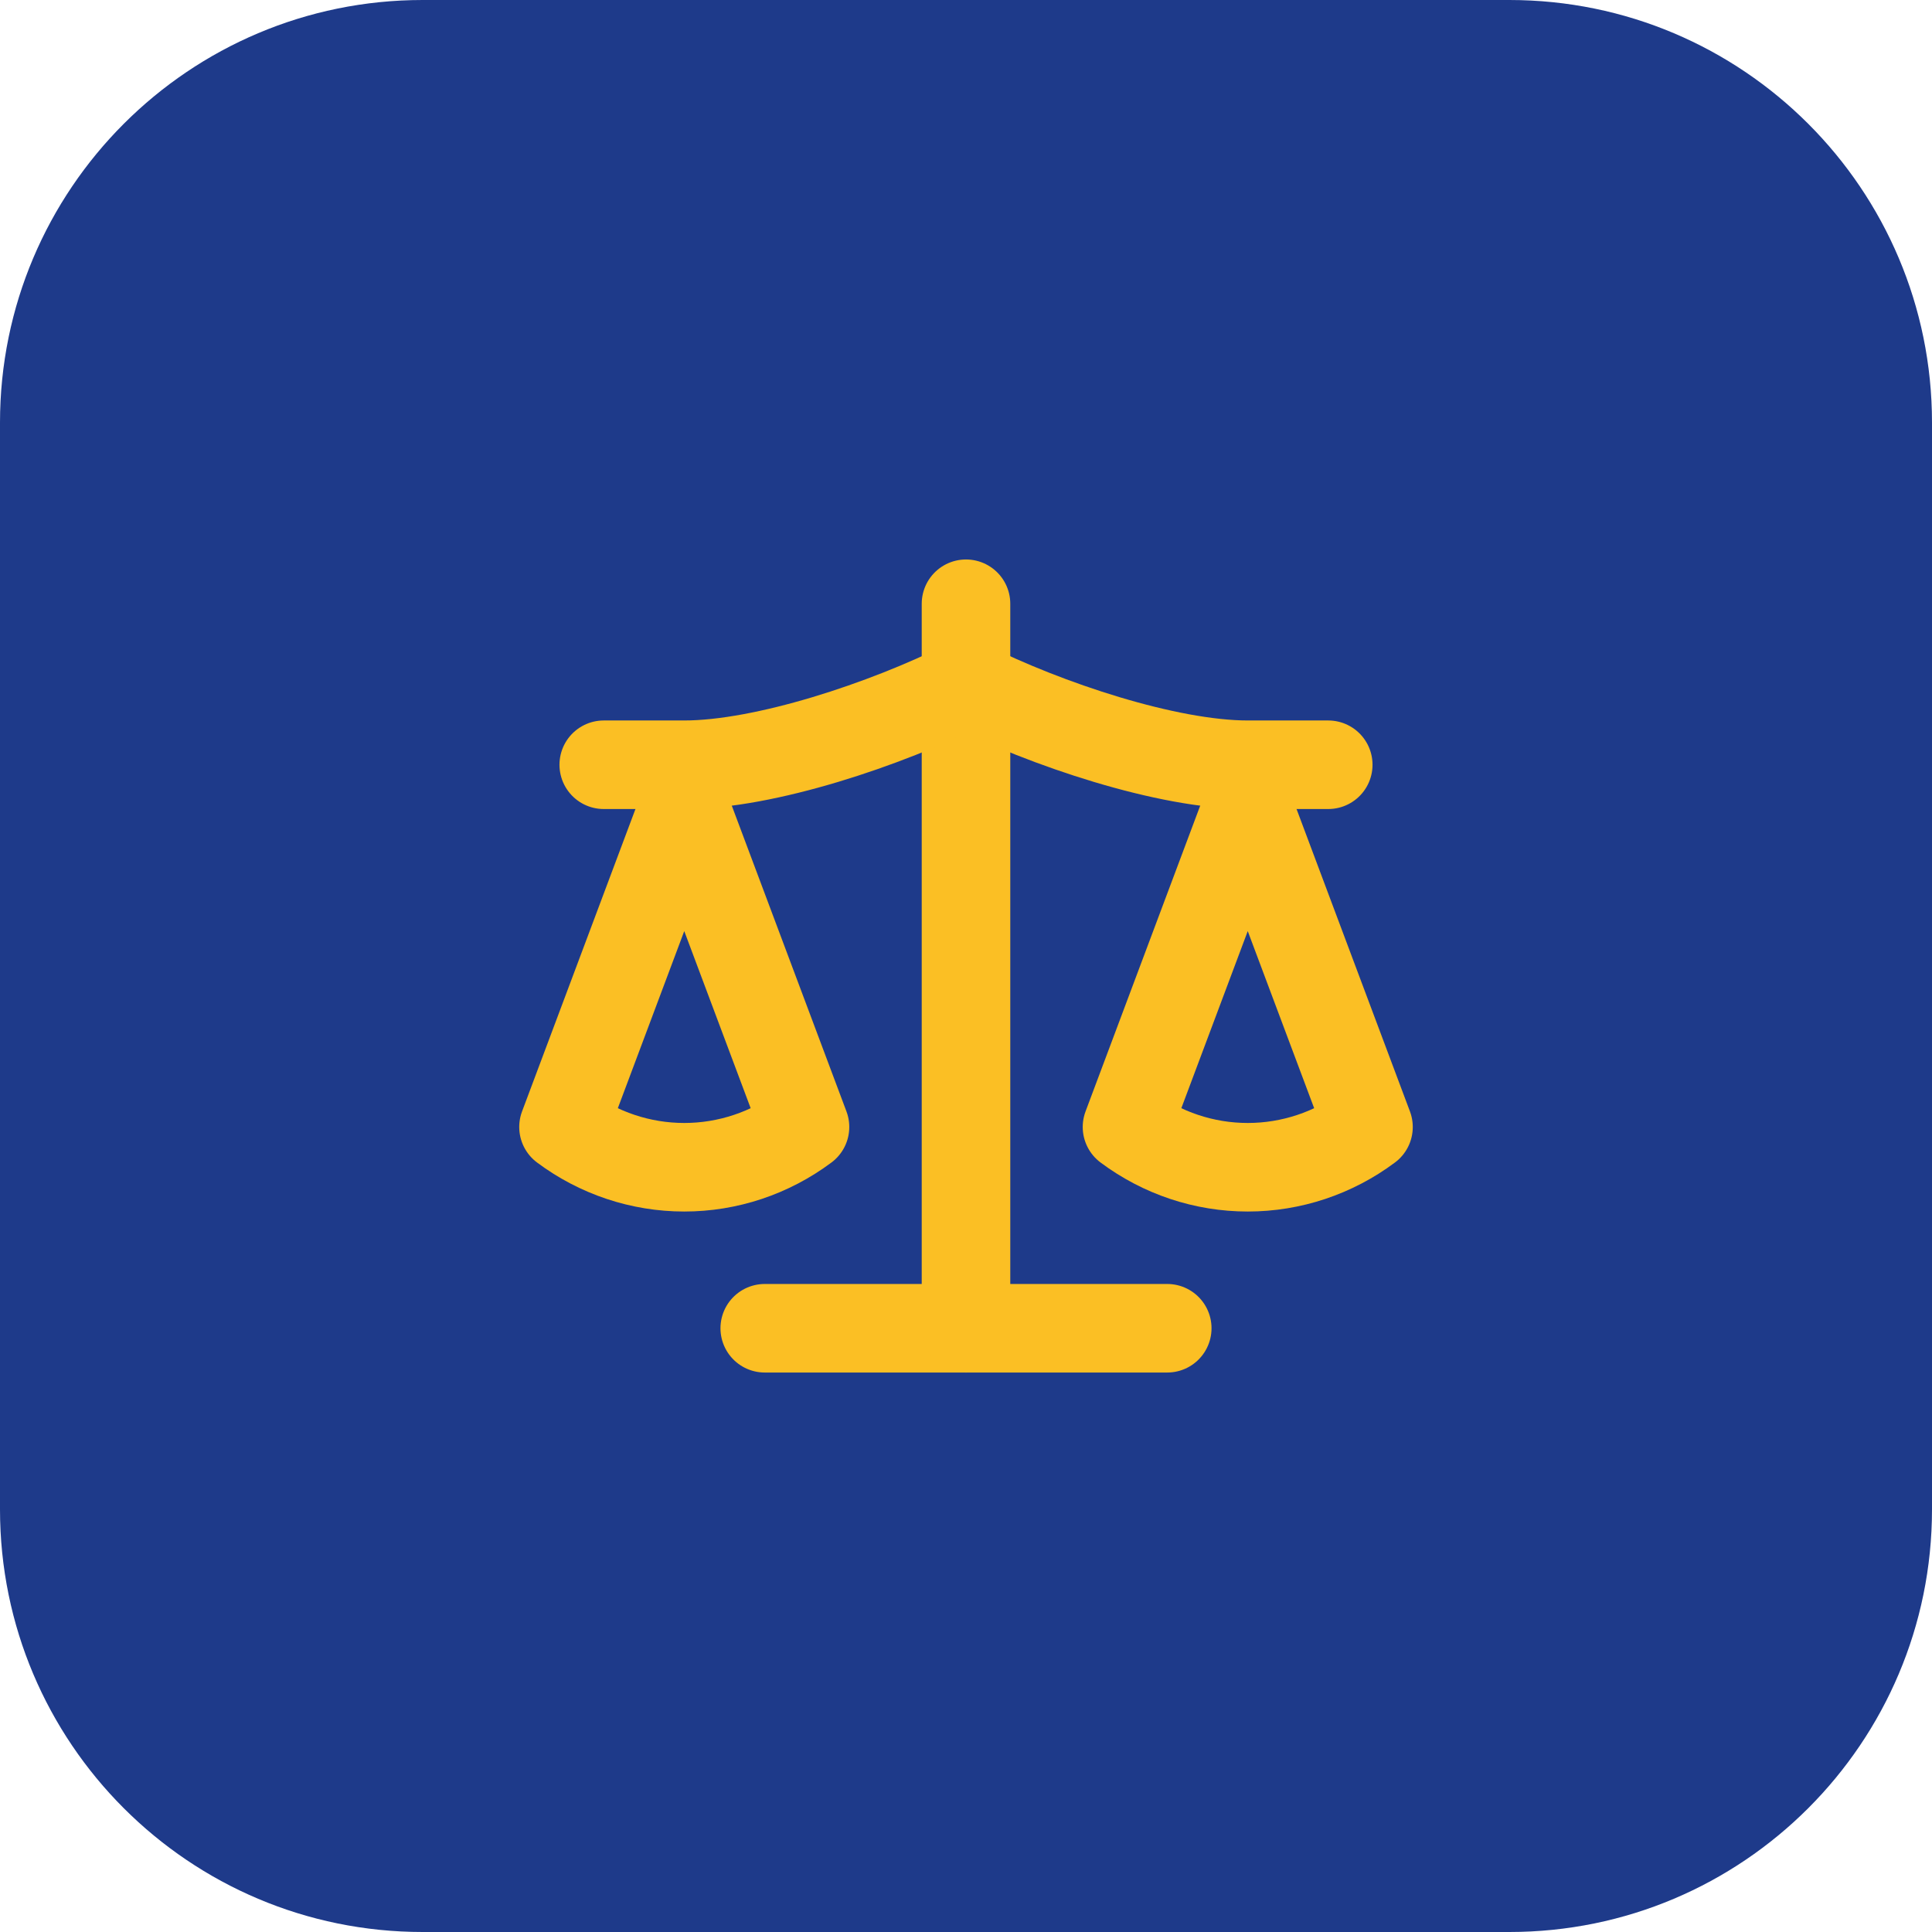
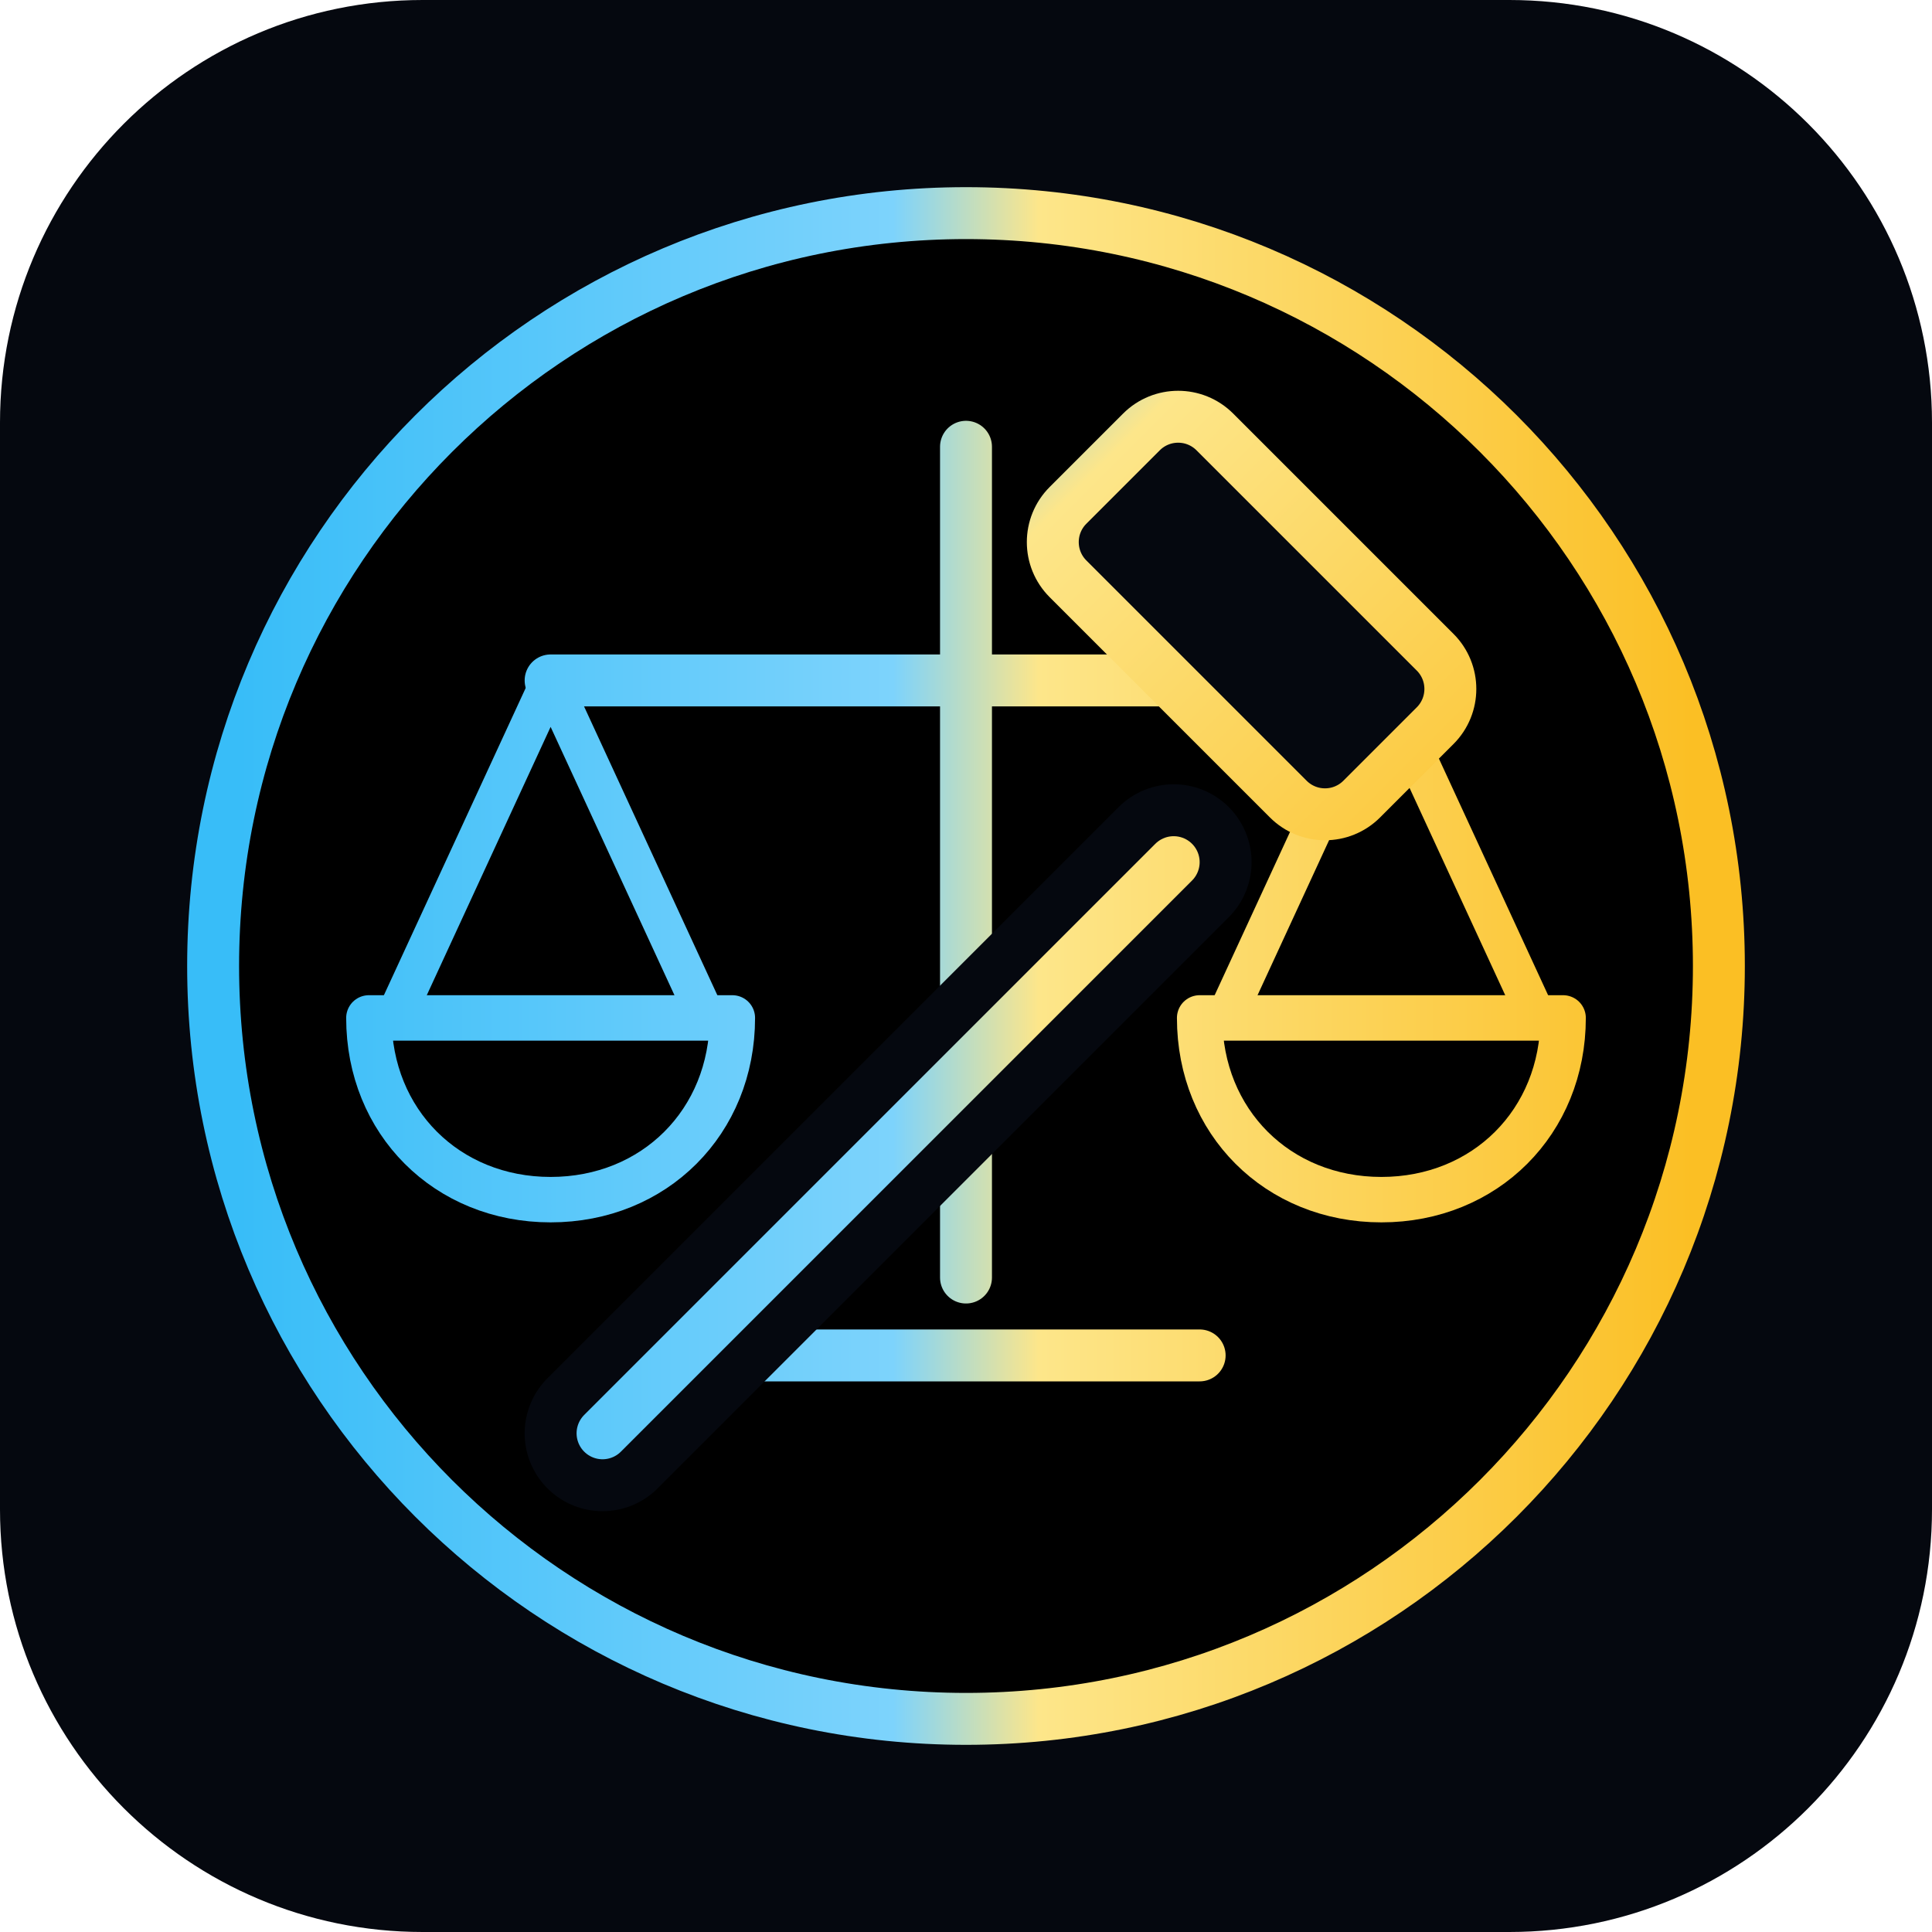
- <svg xmlns="http://www.w3.org/2000/svg" width="512" height="512" viewBox="0 0 48 48" role="img" aria-label="قاضی هوشمند">
-   <rect width="48" height="48" rx="10.5" fill="#1e3a8a" />
-   <g transform="translate(12 12)" fill="none" stroke="#fbbf24" stroke-width="2.2" stroke-linecap="round" stroke-linejoin="round">
-     <path d="m16 16 3-8 3 8c-.87.65-1.92 1-3 1s-2.13-.35-3-1Z" />
-     <path d="m2 16 3-8 3 8c-.87.65-1.92 1-3 1s-2.13-.35-3-1Z" />
-     <path d="M7 21h10" />
-     <path d="M12 3v18" />
-     <path d="M3 7h2c2 0 5-1 7-2 2 1 5 2 7 2h2" />
+ <svg xmlns="http://www.w3.org/2000/svg" width="512" height="512" viewBox="0 0 64 64" role="img" aria-label="قاضی هوشمند">
+   <defs>
+     <linearGradient id="g" x1="4" y1="0" x2="60" y2="0" gradientUnits="userSpaceOnUse">
+       <stop offset="0" stop-color="#38bdf8" />
+       <stop offset=".45" stop-color="#7dd3fc" />
+       <stop offset=".55" stop-color="#fde68a" />
+       <stop offset="1" stop-color="#fbbf24" />
+     </linearGradient>
+   </defs>
+   <rect width="64" height="64" rx="14" fill="#05080f" />
+   <g transform="translate(4.48 4.48) scale(0.86)">
+     <circle cx="32" cy="32" r="29" stroke="url(#g)" stroke-width="2" />
+     <g stroke="url(#g)" stroke-width="2" stroke-linecap="round" stroke-linejoin="round">
+       <path d="M32 12v32M23 47h18M16 21h32" />
+       <path d="M16 21 10 34M16 21l6 13M48 21l-6 13M48 21l6 13" stroke-width="1.5" />
+       <path d="M9 34h14c0 4-3 7-7 7s-7-3-7-7ZM41 34h14c0 4-3 7-7 7s-7-3-7-7Z" stroke-width="1.75" />
+       <path d="M18 50 40 28" stroke="#05080f" stroke-width="6" />
+       <path d="M18 50 40 28" />
+       <rect x="35" y="14.5" width="16" height="8" rx="2" transform="rotate(45 43 18.5)" fill="#05080f" />
+     </g>
  </g>
</svg>
